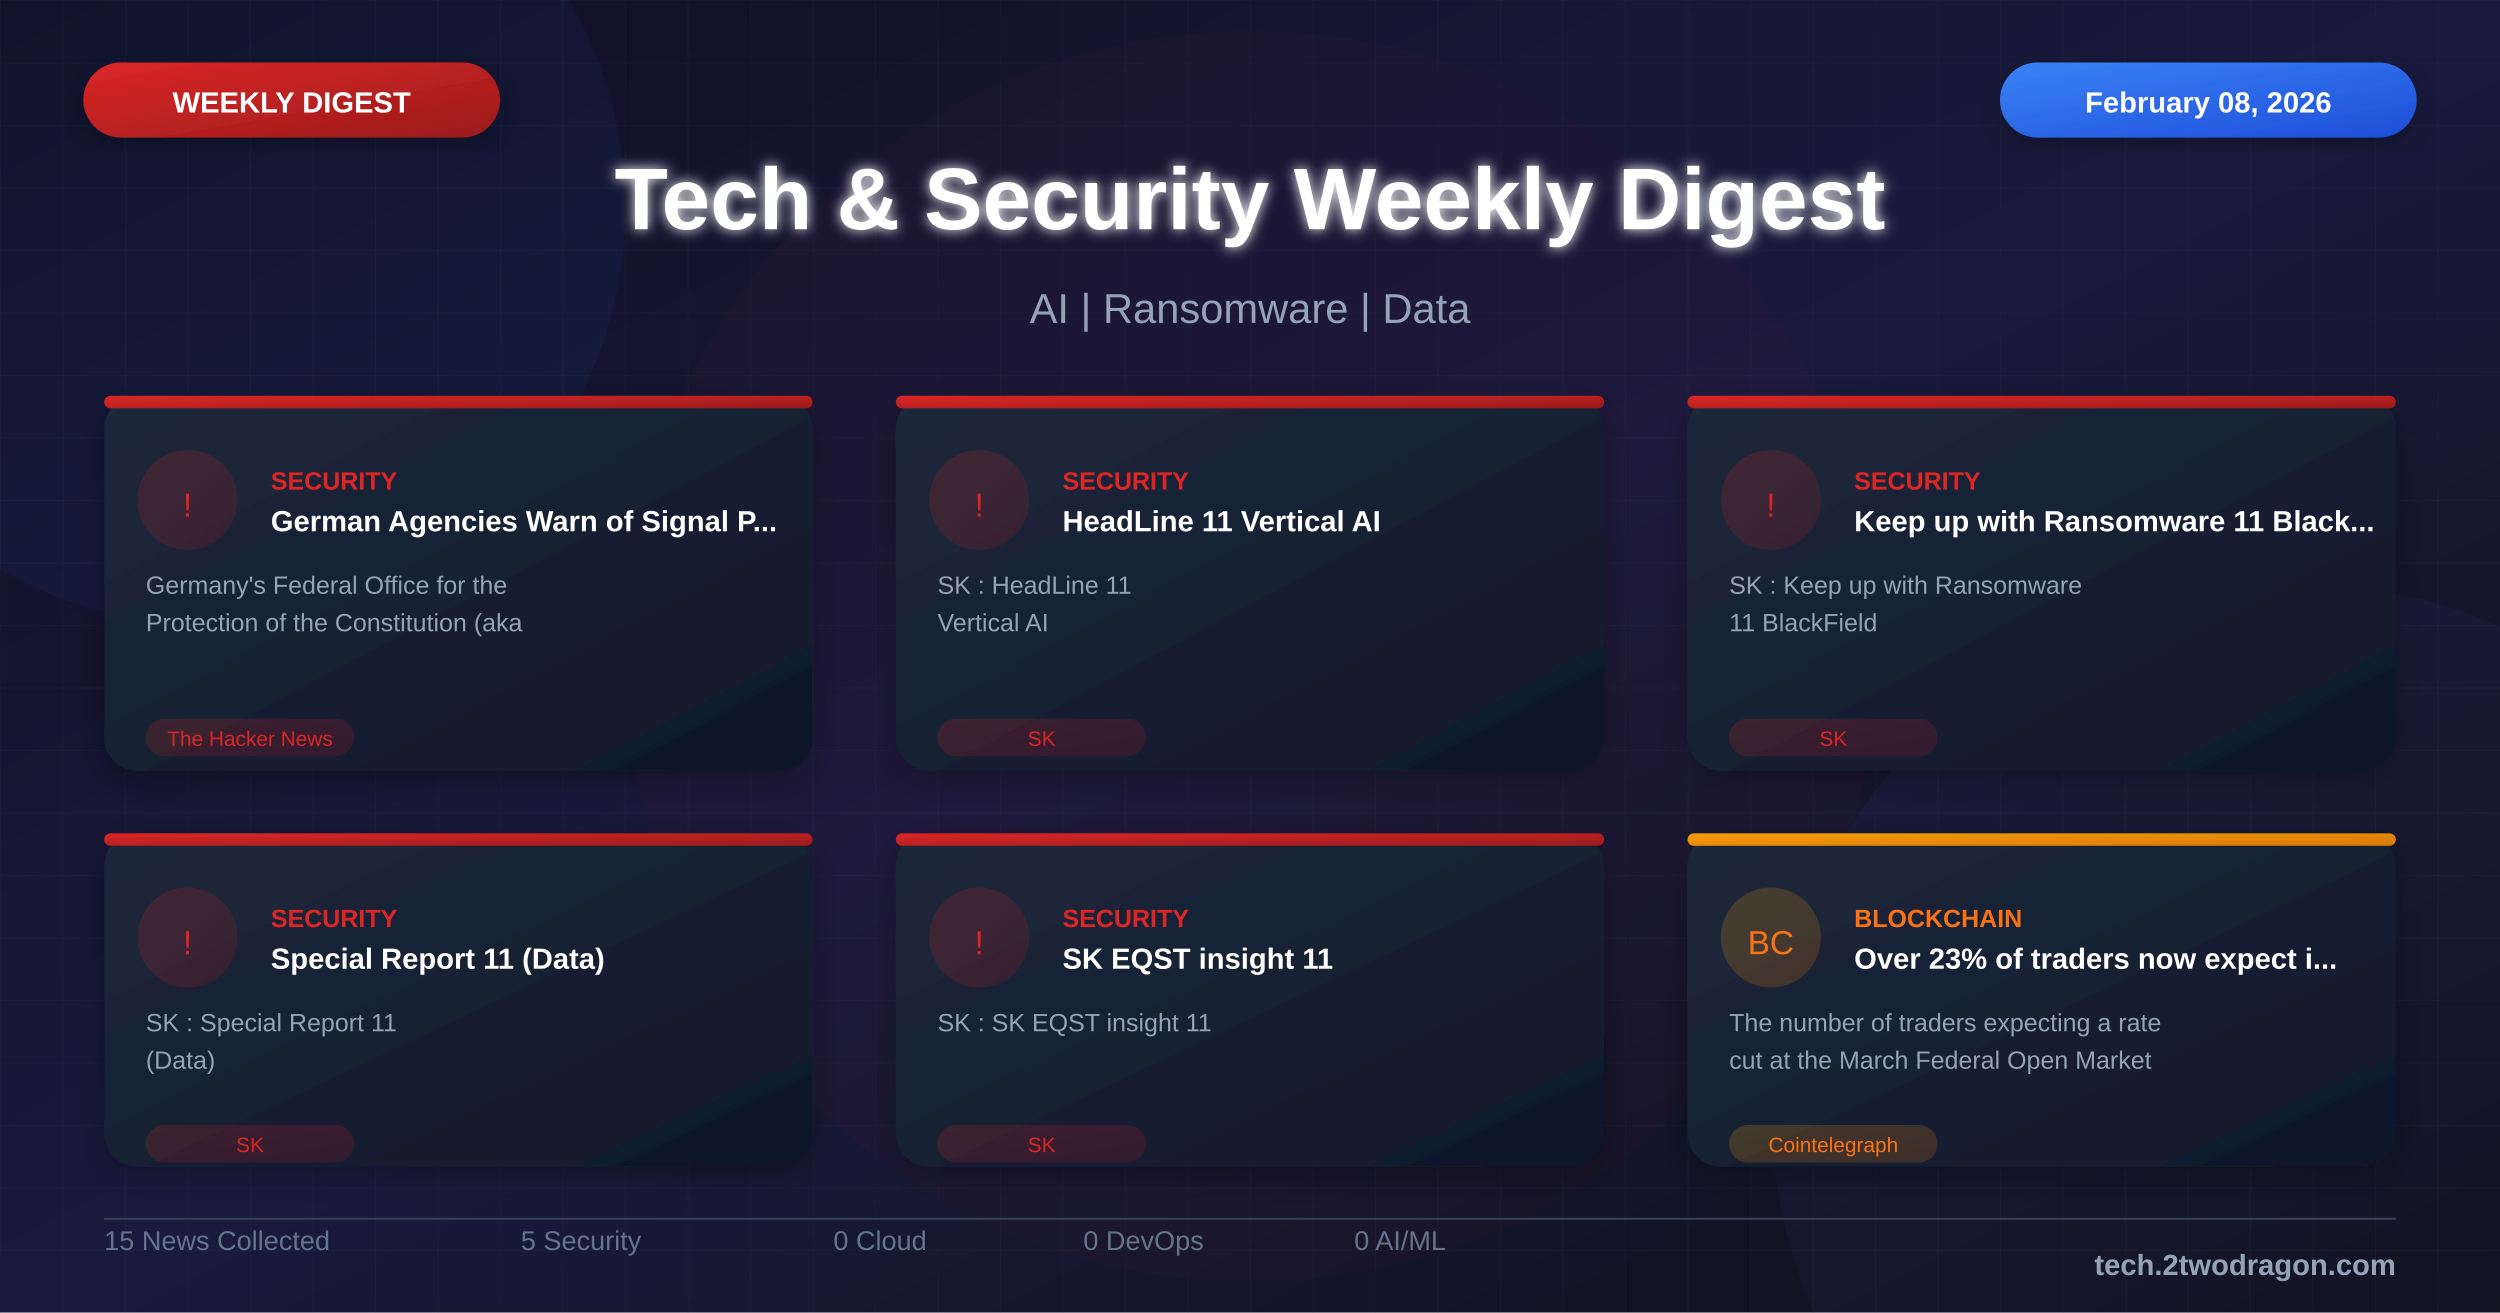
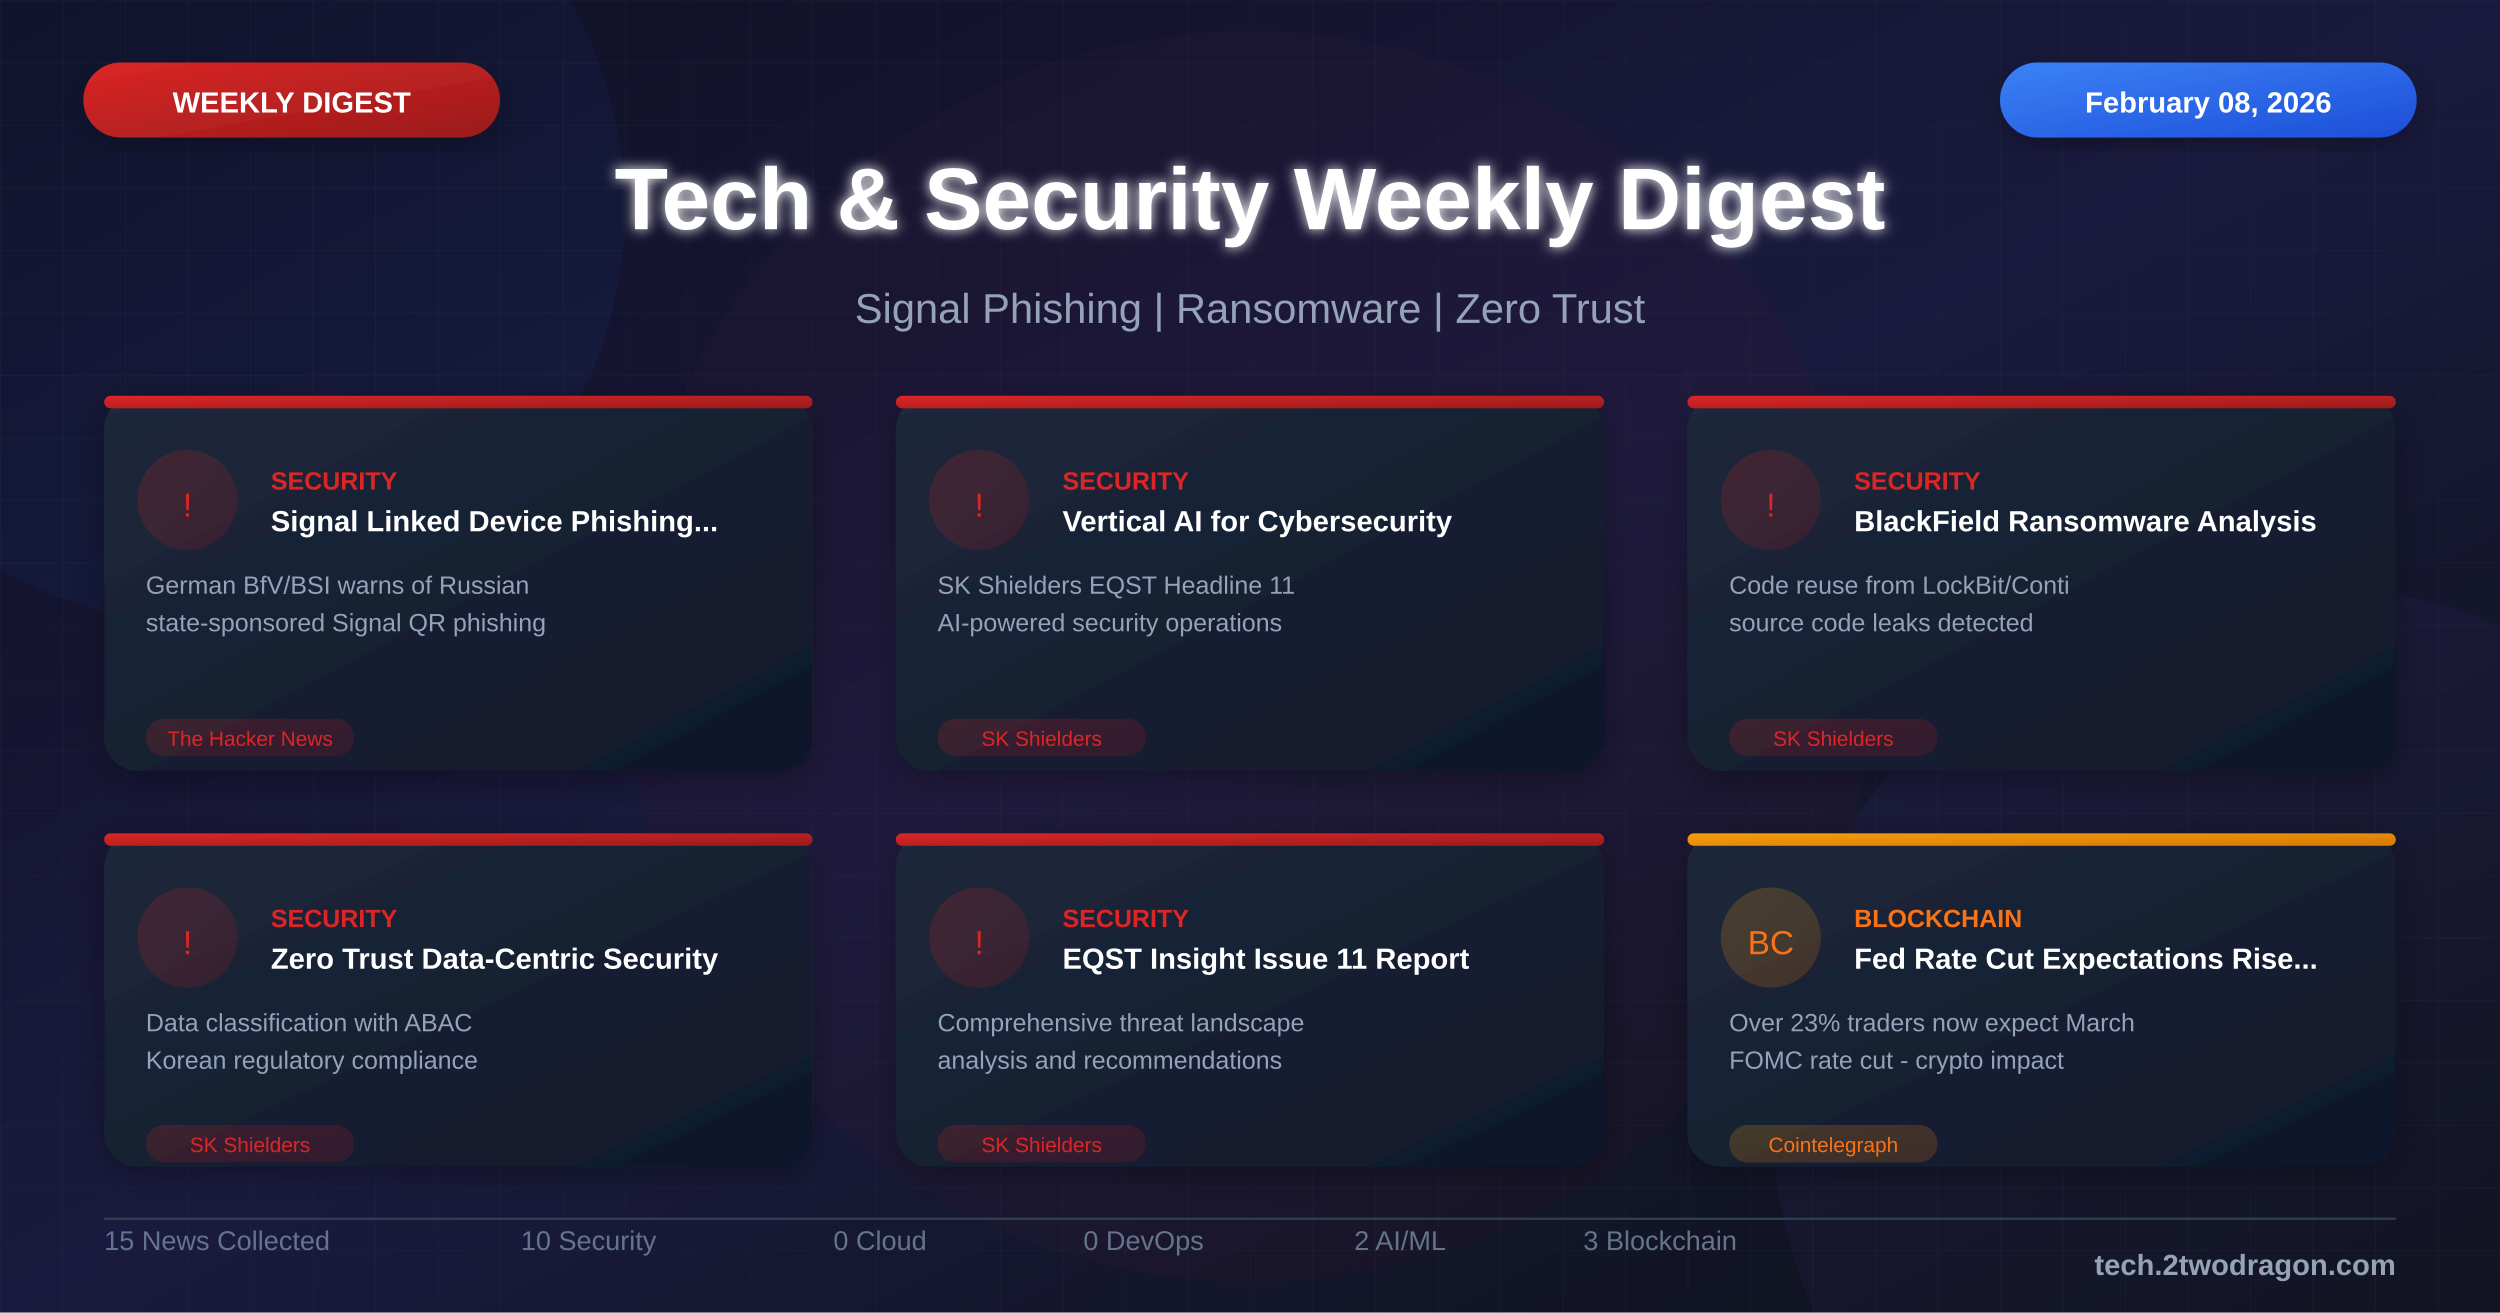
<svg xmlns="http://www.w3.org/2000/svg" viewBox="0 0 1200 630">
  <defs>
    <linearGradient id="bgGradient" x1="0%" y1="0%" x2="100%" y2="100%">
      <stop offset="0%" style="stop-color:#0f0f23" />
      <stop offset="50%" style="stop-color:#1a1a3e" />
      <stop offset="100%" style="stop-color:#0d1117" />
    </linearGradient>
    <linearGradient id="cardGradient" x1="0%" y1="0%" x2="100%" y2="100%">
      <stop offset="0%" style="stop-color:#1e293b" />
      <stop offset="100%" style="stop-color:#0f172a" />
    </linearGradient>
    <linearGradient id="redGradient" x1="0%" y1="0%" x2="100%" y2="100%">
      <stop offset="0%" style="stop-color:#dc2626" />
      <stop offset="100%" style="stop-color:#991b1b" />
    </linearGradient>
    <linearGradient id="blueGradient" x1="0%" y1="0%" x2="100%" y2="100%">
      <stop offset="0%" style="stop-color:#3b82f6" />
      <stop offset="100%" style="stop-color:#1d4ed8" />
    </linearGradient>
    <linearGradient id="purpleGradient" x1="0%" y1="0%" x2="100%" y2="100%">
      <stop offset="0%" style="stop-color:#8b5cf6" />
      <stop offset="100%" style="stop-color:#6d28d9" />
    </linearGradient>
    <linearGradient id="greenGradient" x1="0%" y1="0%" x2="100%" y2="100%">
      <stop offset="0%" style="stop-color:#10b981" />
      <stop offset="100%" style="stop-color:#059669" />
    </linearGradient>
    <linearGradient id="orangeGradient" x1="0%" y1="0%" x2="100%" y2="100%">
      <stop offset="0%" style="stop-color:#f59e0b" />
      <stop offset="100%" style="stop-color:#d97706" />
    </linearGradient>
    <linearGradient id="indigoGradient" x1="0%" y1="0%" x2="100%" y2="100%">
      <stop offset="0%" style="stop-color:#6366f1" />
      <stop offset="100%" style="stop-color:#4f46e5" />
    </linearGradient>
    <filter id="glow" x="-50%" y="-50%" width="200%" height="200%">
      <feGaussianBlur stdDeviation="3" result="blur" />
      <feMerge>
        <feMergeNode in="blur" />
        <feMergeNode in="SourceGraphic" />
      </feMerge>
    </filter>
    <filter id="shadow" x="-20%" y="-20%" width="140%" height="140%">
      <feDropShadow dx="0" dy="4" stdDeviation="8" flood-color="#000" flood-opacity="0.3" />
    </filter>
    <pattern id="grid" width="30" height="30" patternUnits="userSpaceOnUse">
      <path d="M 30 0 L 0 0 0 30" fill="none" stroke="#334155" stroke-width="0.3" opacity="0.4" />
    </pattern>
    <pattern id="dots" width="20" height="20" patternUnits="userSpaceOnUse">
      <circle cx="2" cy="2" r="0.8" fill="#475569" opacity="0.3" />
    </pattern>
  </defs>
  <rect width="1200" height="630" fill="url(#bgGradient)" />
  <pattern id="grid" width="40" height="40" patternUnits="userSpaceOnUse">
    <path d="M 40 0 L 0 0 0 40" fill="none" stroke="#ffffff" stroke-opacity="0.03" stroke-width="1" />
  </pattern>
  <rect width="1200" height="630" fill="url(#grid)" />
  <circle cx="100" cy="100" r="200" fill="#3b82f6" fill-opacity="0.05" />
  <circle cx="1100" cy="530" r="250" fill="#8b5cf6" fill-opacity="0.05" />
  <circle cx="600" cy="315" r="300" fill="#dc2626" fill-opacity="0.03" />
  <rect x="40" y="30" width="200" height="36" rx="18" fill="url(#redGradient)" filter="url(#shadow)" />
  <text x="140" y="54" font-family="Arial, sans-serif" font-size="14" font-weight="bold" fill="white" text-anchor="middle">WEEKLY DIGEST</text>
  <rect x="960" y="30" width="200" height="36" rx="18" fill="url(#blueGradient)" filter="url(#shadow)" />
  <text x="1060" y="54" font-family="Arial, sans-serif" font-size="14" font-weight="bold" fill="white" text-anchor="middle">February 08, 2026</text>
  <text x="600" y="110" font-family="Arial, sans-serif" font-size="42" font-weight="bold" fill="white" text-anchor="middle" filter="url(#glow)">Tech &amp; Security Weekly Digest</text>
-   <text x="600" y="155" font-family="Arial, sans-serif" font-size="20" fill="#94a3b8" text-anchor="middle">AI | Ransomware | Data</text>
+   <text x="600" y="155" font-family="Arial, sans-serif" font-size="20" fill="#94a3b8" text-anchor="middle">Signal Phishing | Ransomware | Zero Trust</text>
  <g transform="translate(50, 190)">
    <rect width="340" height="180" rx="16" fill="url(#cardGradient)" filter="url(#shadow)" />
    <rect x="0" y="0" width="340" height="6" rx="3" fill="url(#redGradient)" />
    <circle cx="40" cy="50" r="24" fill="url(#redGradient)" fill-opacity="0.2" />
    <text x="40" y="58" font-family="Arial, sans-serif" font-size="16" fill="#dc2626" text-anchor="middle">!</text>
    <text x="80" y="45" font-family="Arial, sans-serif" font-size="12" font-weight="bold" fill="#dc2626">SECURITY</text>
-     <text x="80" y="65" font-family="Arial, sans-serif" font-size="14" font-weight="bold" fill="white">German Agencies Warn of Signal P...</text>
-     <text x="20" y="95" font-family="Arial, sans-serif" font-size="12" fill="#94a3b8">Germany's Federal Office for the</text>
-     <text x="20" y="113" font-family="Arial, sans-serif" font-size="12" fill="#94a3b8">Protection of the Constitution (aka</text>
+     <text x="80" y="65" font-family="Arial, sans-serif" font-size="14" font-weight="bold" fill="white">Signal Linked Device Phishing...</text>
+     <text x="20" y="95" font-family="Arial, sans-serif" font-size="12" fill="#94a3b8">German BfV/BSI warns of Russian</text>
+     <text x="20" y="113" font-family="Arial, sans-serif" font-size="12" fill="#94a3b8">state-sponsored Signal QR phishing</text>
    <rect x="20" y="155" width="100" height="18" rx="9" fill="url(#redGradient)" fill-opacity="0.2" />
    <text x="70" y="168" font-family="Arial, sans-serif" font-size="10" fill="#dc2626" text-anchor="middle">The Hacker News</text>
  </g>
  <g transform="translate(430, 190)">
    <rect width="340" height="180" rx="16" fill="url(#cardGradient)" filter="url(#shadow)" />
    <rect x="0" y="0" width="340" height="6" rx="3" fill="url(#redGradient)" />
    <circle cx="40" cy="50" r="24" fill="url(#redGradient)" fill-opacity="0.2" />
    <text x="40" y="58" font-family="Arial, sans-serif" font-size="16" fill="#dc2626" text-anchor="middle">!</text>
    <text x="80" y="45" font-family="Arial, sans-serif" font-size="12" font-weight="bold" fill="#dc2626">SECURITY</text>
-     <text x="80" y="65" font-family="Arial, sans-serif" font-size="14" font-weight="bold" fill="white">HeadLine 11 Vertical AI</text>
-     <text x="20" y="95" font-family="Arial, sans-serif" font-size="12" fill="#94a3b8">SK : HeadLine 11</text>
-     <text x="20" y="113" font-family="Arial, sans-serif" font-size="12" fill="#94a3b8">Vertical AI</text>
+     <text x="80" y="65" font-family="Arial, sans-serif" font-size="14" font-weight="bold" fill="white">Vertical AI for Cybersecurity</text>
+     <text x="20" y="95" font-family="Arial, sans-serif" font-size="12" fill="#94a3b8">SK Shielders EQST Headline 11</text>
+     <text x="20" y="113" font-family="Arial, sans-serif" font-size="12" fill="#94a3b8">AI-powered security operations</text>
    <rect x="20" y="155" width="100" height="18" rx="9" fill="url(#redGradient)" fill-opacity="0.2" />
-     <text x="70" y="168" font-family="Arial, sans-serif" font-size="10" fill="#dc2626" text-anchor="middle">SK</text>
+     <text x="70" y="168" font-family="Arial, sans-serif" font-size="10" fill="#dc2626" text-anchor="middle">SK Shielders</text>
  </g>
  <g transform="translate(810, 190)">
    <rect width="340" height="180" rx="16" fill="url(#cardGradient)" filter="url(#shadow)" />
    <rect x="0" y="0" width="340" height="6" rx="3" fill="url(#redGradient)" />
    <circle cx="40" cy="50" r="24" fill="url(#redGradient)" fill-opacity="0.2" />
    <text x="40" y="58" font-family="Arial, sans-serif" font-size="16" fill="#dc2626" text-anchor="middle">!</text>
    <text x="80" y="45" font-family="Arial, sans-serif" font-size="12" font-weight="bold" fill="#dc2626">SECURITY</text>
-     <text x="80" y="65" font-family="Arial, sans-serif" font-size="14" font-weight="bold" fill="white">Keep up with Ransomware 11 Black...</text>
-     <text x="20" y="95" font-family="Arial, sans-serif" font-size="12" fill="#94a3b8">SK : Keep up with Ransomware</text>
-     <text x="20" y="113" font-family="Arial, sans-serif" font-size="12" fill="#94a3b8">11 BlackField</text>
+     <text x="80" y="65" font-family="Arial, sans-serif" font-size="14" font-weight="bold" fill="white">BlackField Ransomware Analysis</text>
+     <text x="20" y="95" font-family="Arial, sans-serif" font-size="12" fill="#94a3b8">Code reuse from LockBit/Conti</text>
+     <text x="20" y="113" font-family="Arial, sans-serif" font-size="12" fill="#94a3b8">source code leaks detected</text>
    <rect x="20" y="155" width="100" height="18" rx="9" fill="url(#redGradient)" fill-opacity="0.2" />
-     <text x="70" y="168" font-family="Arial, sans-serif" font-size="10" fill="#dc2626" text-anchor="middle">SK</text>
+     <text x="70" y="168" font-family="Arial, sans-serif" font-size="10" fill="#dc2626" text-anchor="middle">SK Shielders</text>
  </g>
  <g transform="translate(50, 400)">
    <rect width="340" height="160" rx="16" fill="url(#cardGradient)" filter="url(#shadow)" />
    <rect x="0" y="0" width="340" height="6" rx="3" fill="url(#redGradient)" />
    <circle cx="40" cy="50" r="24" fill="url(#redGradient)" fill-opacity="0.2" />
    <text x="40" y="58" font-family="Arial, sans-serif" font-size="16" fill="#dc2626" text-anchor="middle">!</text>
    <text x="80" y="45" font-family="Arial, sans-serif" font-size="12" font-weight="bold" fill="#dc2626">SECURITY</text>
-     <text x="80" y="65" font-family="Arial, sans-serif" font-size="14" font-weight="bold" fill="white">Special Report 11 (Data)</text>
-     <text x="20" y="95" font-family="Arial, sans-serif" font-size="12" fill="#94a3b8">SK : Special Report 11</text>
-     <text x="20" y="113" font-family="Arial, sans-serif" font-size="12" fill="#94a3b8">(Data)</text>
+     <text x="80" y="65" font-family="Arial, sans-serif" font-size="14" font-weight="bold" fill="white">Zero Trust Data-Centric Security</text>
+     <text x="20" y="95" font-family="Arial, sans-serif" font-size="12" fill="#94a3b8">Data classification with ABAC</text>
+     <text x="20" y="113" font-family="Arial, sans-serif" font-size="12" fill="#94a3b8">Korean regulatory compliance</text>
    <rect x="20" y="140" width="100" height="18" rx="9" fill="url(#redGradient)" fill-opacity="0.2" />
-     <text x="70" y="153" font-family="Arial, sans-serif" font-size="10" fill="#dc2626" text-anchor="middle">SK</text>
+     <text x="70" y="153" font-family="Arial, sans-serif" font-size="10" fill="#dc2626" text-anchor="middle">SK Shielders</text>
  </g>
  <g transform="translate(430, 400)">
    <rect width="340" height="160" rx="16" fill="url(#cardGradient)" filter="url(#shadow)" />
    <rect x="0" y="0" width="340" height="6" rx="3" fill="url(#redGradient)" />
    <circle cx="40" cy="50" r="24" fill="url(#redGradient)" fill-opacity="0.2" />
    <text x="40" y="58" font-family="Arial, sans-serif" font-size="16" fill="#dc2626" text-anchor="middle">!</text>
    <text x="80" y="45" font-family="Arial, sans-serif" font-size="12" font-weight="bold" fill="#dc2626">SECURITY</text>
-     <text x="80" y="65" font-family="Arial, sans-serif" font-size="14" font-weight="bold" fill="white">SK EQST insight 11</text>
-     <text x="20" y="95" font-family="Arial, sans-serif" font-size="12" fill="#94a3b8">SK : SK EQST insight 11</text>
+     <text x="80" y="65" font-family="Arial, sans-serif" font-size="14" font-weight="bold" fill="white">EQST Insight Issue 11 Report</text>
+     <text x="20" y="95" font-family="Arial, sans-serif" font-size="12" fill="#94a3b8">Comprehensive threat landscape</text>
+     <text x="20" y="113" font-family="Arial, sans-serif" font-size="12" fill="#94a3b8">analysis and recommendations</text>
    <rect x="20" y="140" width="100" height="18" rx="9" fill="url(#redGradient)" fill-opacity="0.2" />
-     <text x="70" y="153" font-family="Arial, sans-serif" font-size="10" fill="#dc2626" text-anchor="middle">SK</text>
+     <text x="70" y="153" font-family="Arial, sans-serif" font-size="10" fill="#dc2626" text-anchor="middle">SK Shielders</text>
  </g>
  <g transform="translate(810, 400)">
    <rect width="340" height="160" rx="16" fill="url(#cardGradient)" filter="url(#shadow)" />
    <rect x="0" y="0" width="340" height="6" rx="3" fill="url(#orangeGradient)" />
    <circle cx="40" cy="50" r="24" fill="url(#orangeGradient)" fill-opacity="0.2" />
    <text x="40" y="58" font-family="Arial, sans-serif" font-size="16" fill="#f97316" text-anchor="middle">BC</text>
    <text x="80" y="45" font-family="Arial, sans-serif" font-size="12" font-weight="bold" fill="#f97316">BLOCKCHAIN</text>
-     <text x="80" y="65" font-family="Arial, sans-serif" font-size="14" font-weight="bold" fill="white">Over 23% of traders now expect i...</text>
-     <text x="20" y="95" font-family="Arial, sans-serif" font-size="12" fill="#94a3b8">The number of traders expecting a rate</text>
-     <text x="20" y="113" font-family="Arial, sans-serif" font-size="12" fill="#94a3b8">cut at the March Federal Open Market</text>
+     <text x="80" y="65" font-family="Arial, sans-serif" font-size="14" font-weight="bold" fill="white">Fed Rate Cut Expectations Rise...</text>
+     <text x="20" y="95" font-family="Arial, sans-serif" font-size="12" fill="#94a3b8">Over 23% traders now expect March</text>
+     <text x="20" y="113" font-family="Arial, sans-serif" font-size="12" fill="#94a3b8">FOMC rate cut - crypto impact</text>
    <rect x="20" y="140" width="100" height="18" rx="9" fill="url(#orangeGradient)" fill-opacity="0.2" />
    <text x="70" y="153" font-family="Arial, sans-serif" font-size="10" fill="#f97316" text-anchor="middle">Cointelegraph</text>
  </g>
  <line x1="50" y1="585" x2="1150" y2="585" stroke="#334155" stroke-width="1" />
  <g transform="translate(50, 600)">
    <text font-family="Arial, sans-serif" font-size="13" fill="#64748b">15 News Collected</text>
  </g>
  <g transform="translate(250, 600)">
-     <text font-family="Arial, sans-serif" font-size="13" fill="#64748b">5 Security</text>
+     <text font-family="Arial, sans-serif" font-size="13" fill="#64748b">10 Security</text>
  </g>
  <g transform="translate(400, 600)">
    <text font-family="Arial, sans-serif" font-size="13" fill="#64748b">0 Cloud</text>
  </g>
  <g transform="translate(520, 600)">
    <text font-family="Arial, sans-serif" font-size="13" fill="#64748b">0 DevOps</text>
  </g>
  <g transform="translate(650, 600)">
-     <text font-family="Arial, sans-serif" font-size="13" fill="#64748b">0 AI/ML</text>
+     <text font-family="Arial, sans-serif" font-size="13" fill="#64748b">2 AI/ML</text>
+   </g>
+   <g transform="translate(760, 600)">
+     <text font-family="Arial, sans-serif" font-size="13" fill="#64748b">3 Blockchain</text>
  </g>
  <text x="1150" y="612" font-family="Arial, sans-serif" font-size="14" font-weight="bold" fill="#94a3b8" text-anchor="end">tech.2twodragon.com</text>
</svg>
